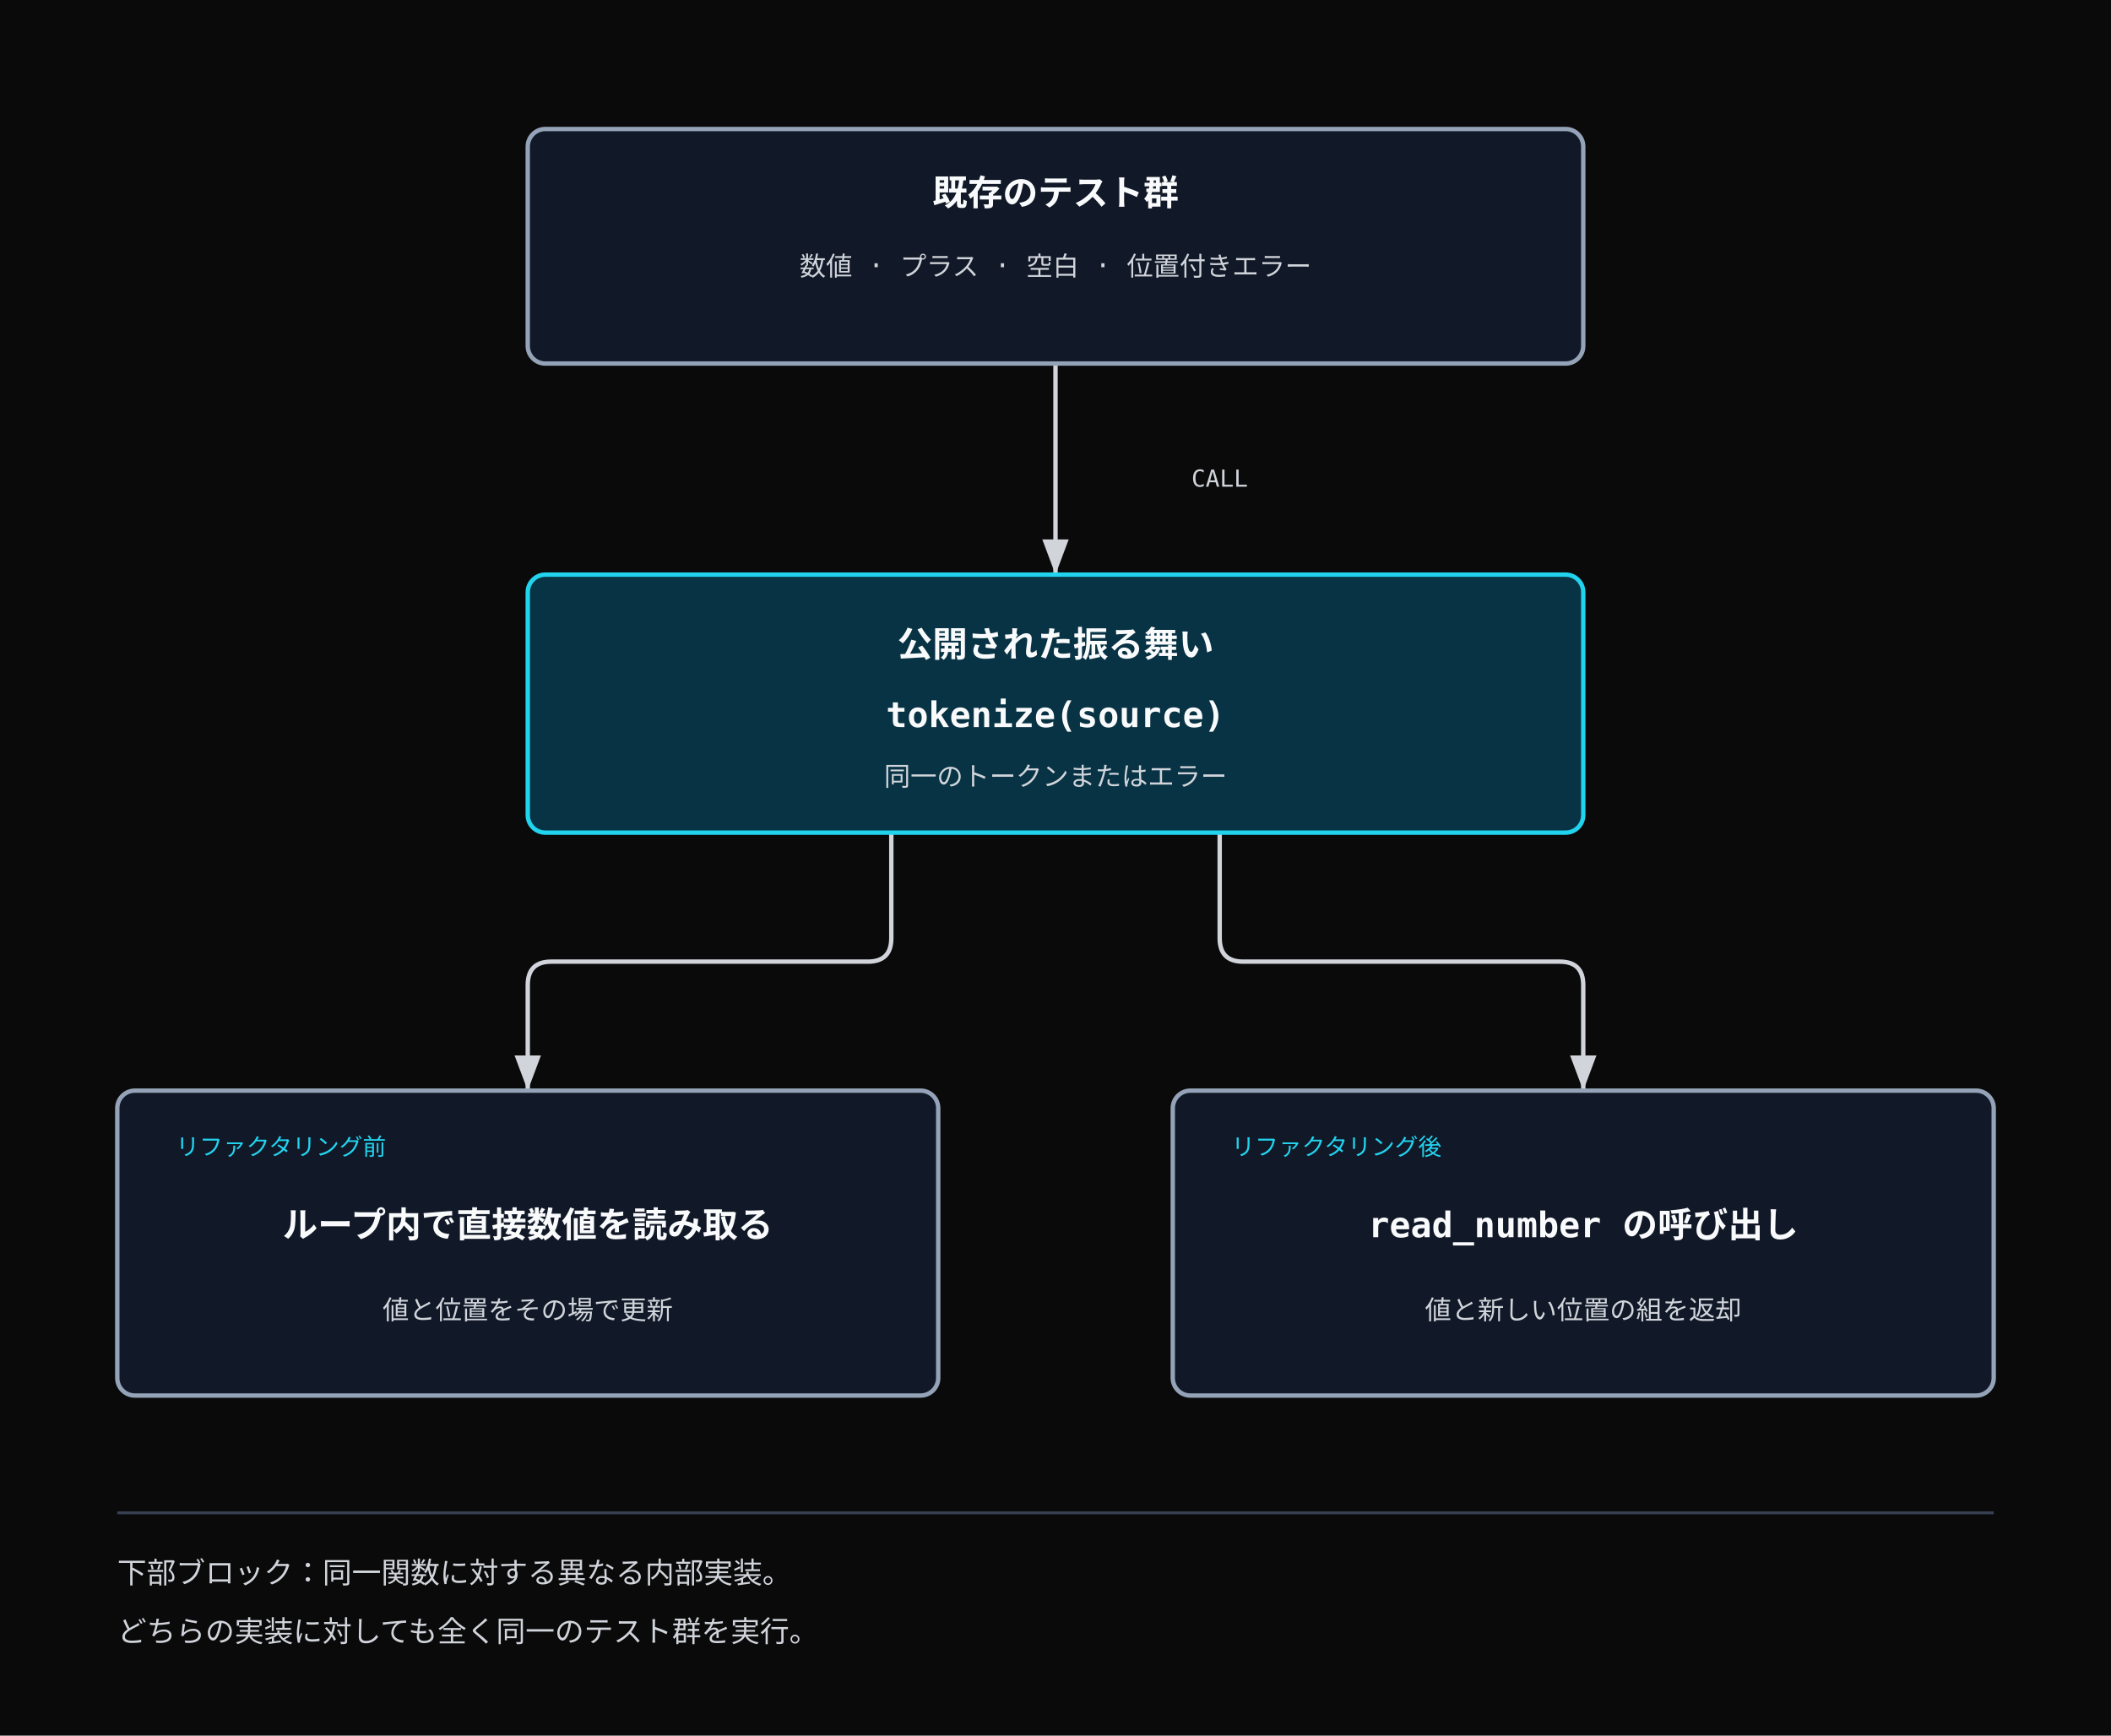
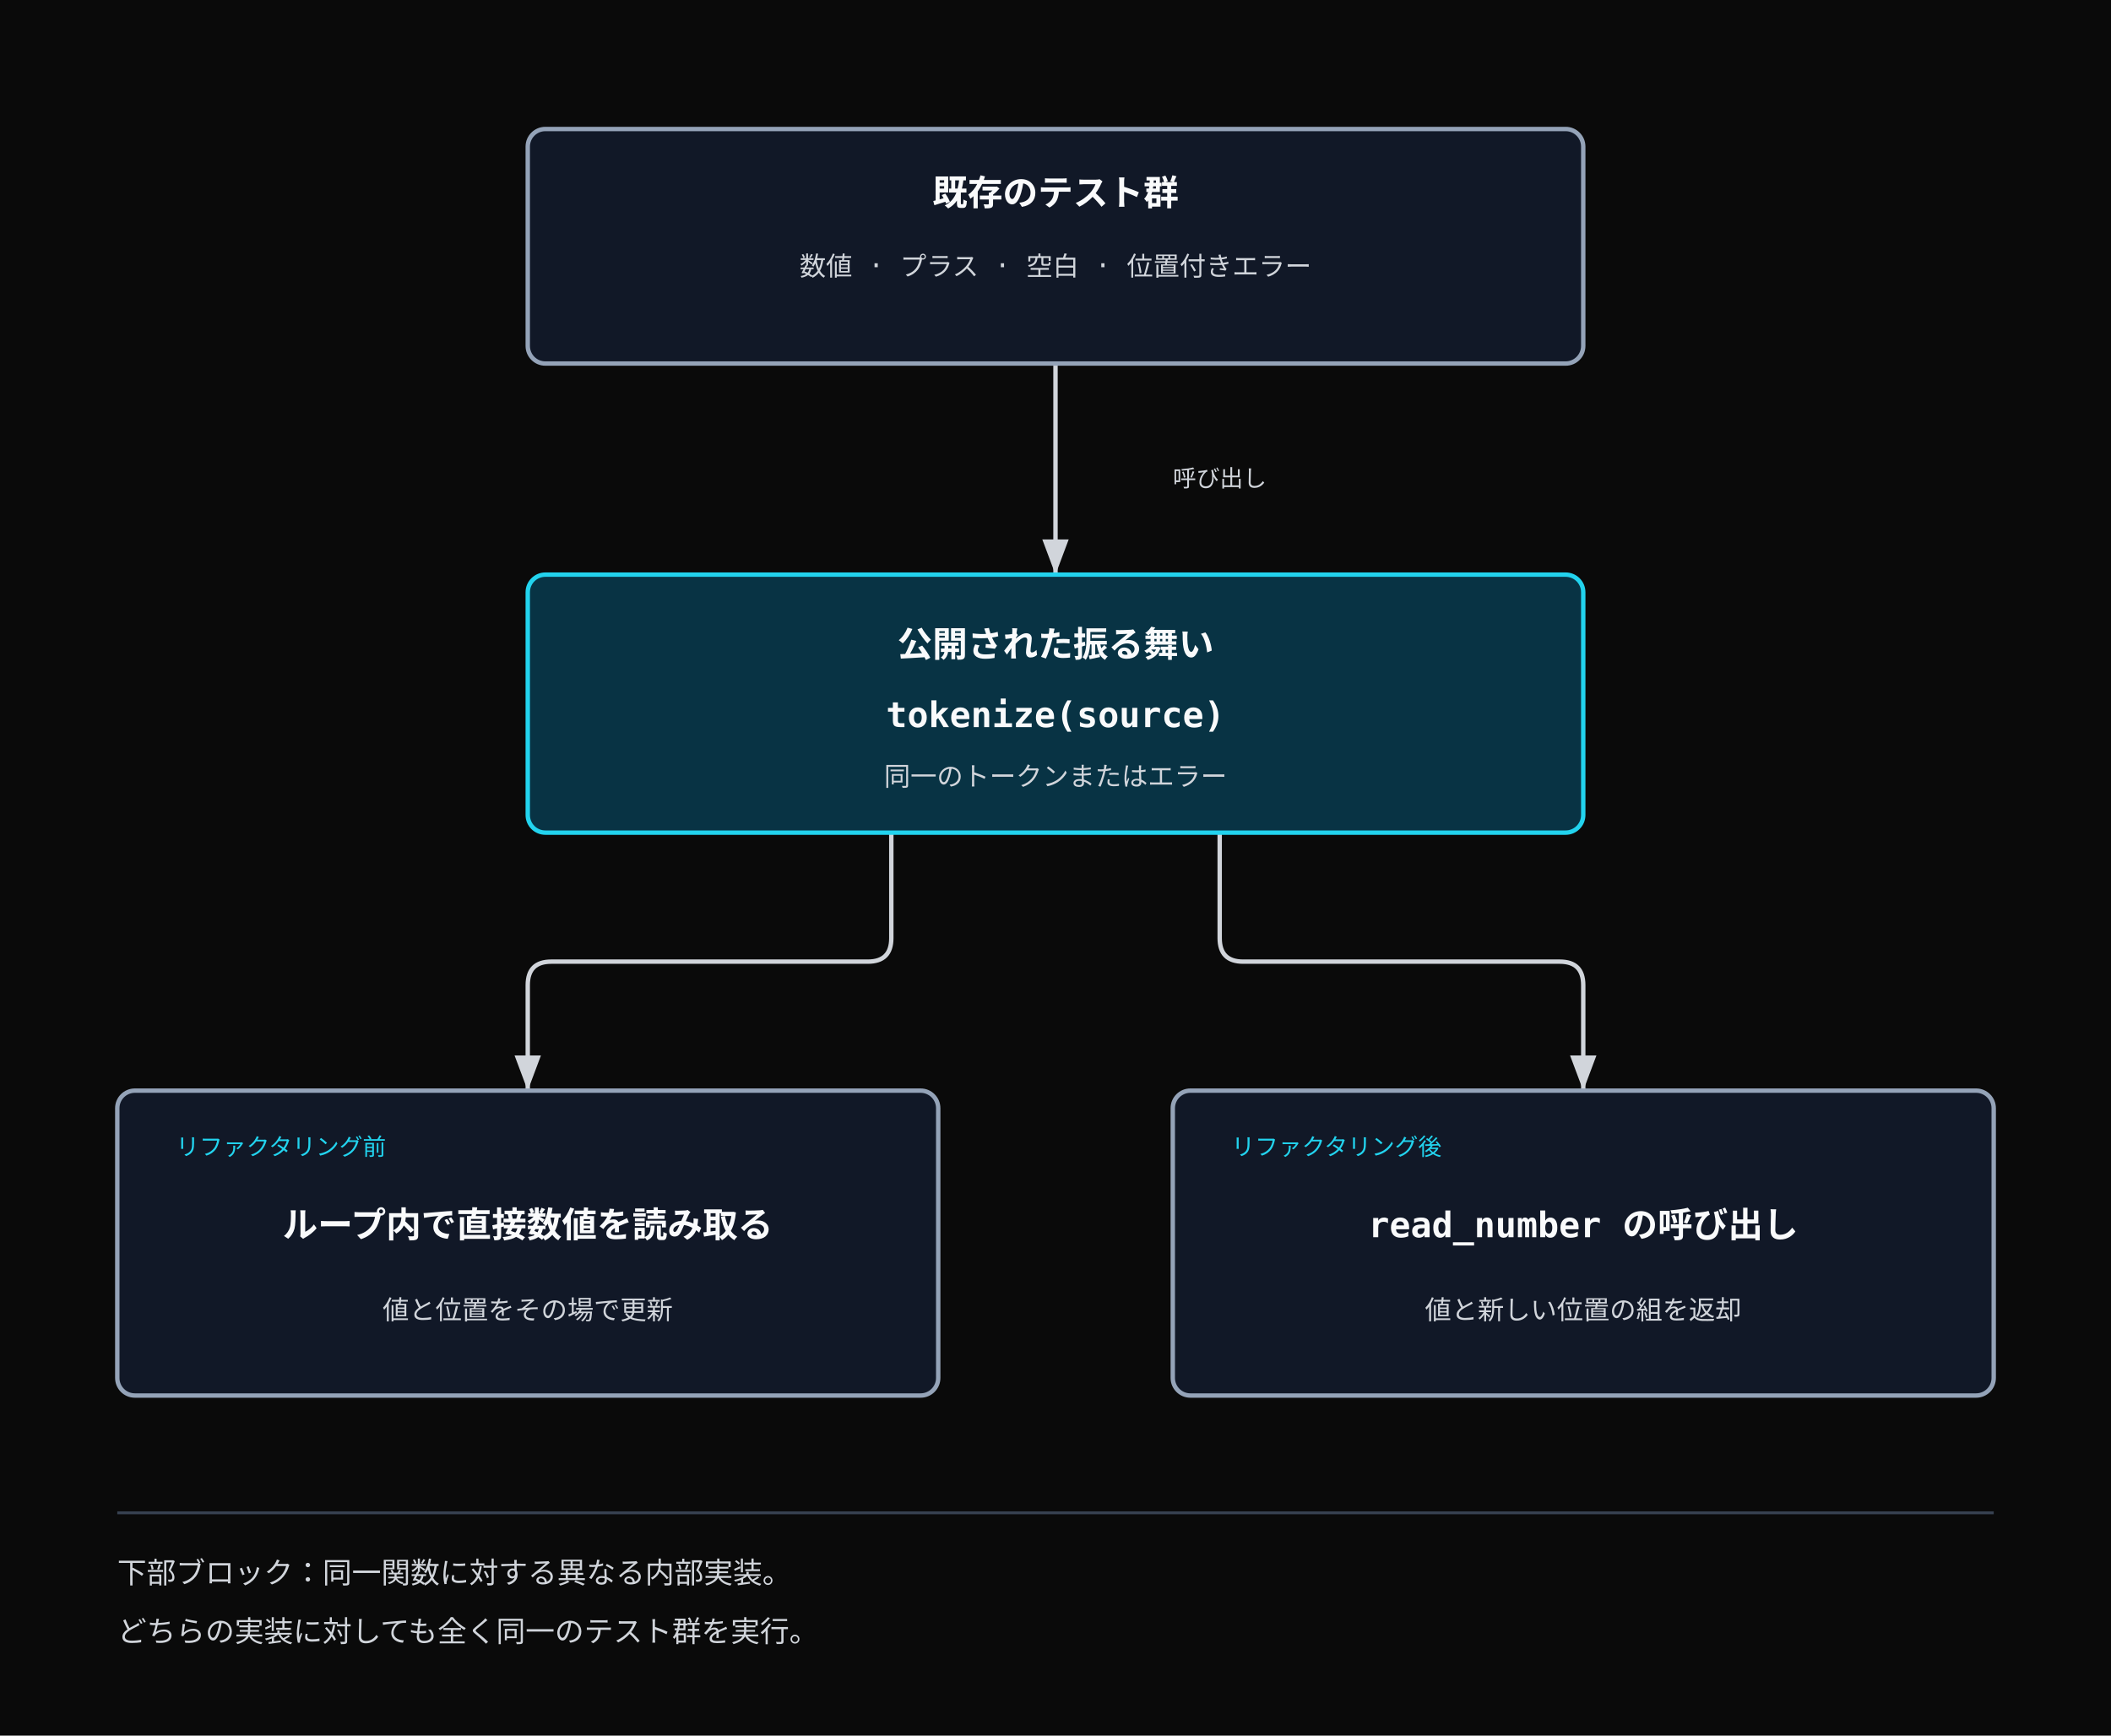
<svg xmlns="http://www.w3.org/2000/svg" viewBox="0 0 720 592" role="img" aria-labelledby="tdd-contract-title tdd-contract-desc">
  <defs>
    <style type="text/css">
    text { font-family: 'Cascadia Code', Consolas, monospace; fill: #f9fafb; }
    .name { font-size: 12px; font-weight: 600; }
    .sub { font-size: 9px; fill: #d1d5db; }
    .tag { font-size: 8px; fill: #22d3ee; }
    .edge-label { font-size: 8px; fill: #d1d5db; }
    .group { font-size: 14px; font-weight: 600; }
    .legend { font-size: 10px; fill: #d1d5db; }
    .box { fill: #111827; stroke: #94a3b8; stroke-width: 1.5; }
    .focal { fill: #083344; stroke: #22d3ee; stroke-width: 1.5; }
    .edge { fill: none; stroke: #d1d5db; stroke-width: 1.5; marker-end: url(#arrow); }
    .return { stroke-dasharray: 5 4; }
    .rule { stroke: #374151; stroke-width: 1; }
    </style>
    <marker id="arrow" markerWidth="8" markerHeight="6" refX="8" refY="3" orient="auto">
      <polygon points="0 0, 8 3, 0 6" fill="#d1d5db" />
    </marker>
  </defs>
  <rect width="720" height="592" fill="#0a0a0a" />
  <line x1="360" y1="124" x2="360" y2="196" class="edge" />
  <path d="M304 284 V320 Q304 328 296 328 H188 Q180 328 180 336 V372" class="edge" />
  <path d="M416 284 V320 Q416 328 424 328 H532 Q540 328 540 336 V372" class="edge" />
  <rect x="378" y="156" width="76" height="16" fill="#0a0a0a" />
-   <text x="416" y="166" class="edge-label" text-anchor="middle">CALL</text>
+   <text x="416" y="166" class="edge-label" text-anchor="middle">呼び出し</text>
  <rect x="180" y="44" width="360" height="80" rx="6" class="box" />
  <text x="360" y="70" class="name" text-anchor="middle">既存のテスト群</text>
  <text x="360" y="94" class="sub" text-anchor="middle">数値 · プラス · 空白 · 位置付きエラー</text>
  <rect x="180" y="196" width="360" height="88" rx="6" class="focal" />
  <text x="360" y="224" class="name" text-anchor="middle">公開された振る舞い</text>
  <text x="360" y="248" class="name" text-anchor="middle">tokenize(source)</text>
  <text x="360" y="268" class="sub" text-anchor="middle">同一のトークンまたはエラー</text>
  <rect x="40" y="372" width="280" height="104" rx="6" class="box" />
  <text x="60" y="394" class="tag" text-anchor="start">リファクタリング前</text>
  <text x="180" y="422" class="name" text-anchor="middle">ループ内で直接数値を読み取る</text>
  <text x="180" y="450" class="sub" text-anchor="middle">値と位置をその場で更新</text>
  <rect x="400" y="372" width="280" height="104" rx="6" class="box" />
  <text x="420" y="394" class="tag" text-anchor="start">リファクタリング後</text>
  <text x="540" y="422" class="name" text-anchor="middle">read_number の呼び出し</text>
  <text x="540" y="450" class="sub" text-anchor="middle">値と新しい位置の組を返却</text>
  <line x1="40" y1="516" x2="680" y2="516" class="rule" />
  <text x="40" y="540" class="legend" text-anchor="start">下部ブロック：同一関数に対する異なる内部実装。</text>
  <text x="40" y="560" class="legend" text-anchor="start">どちらの実装に対しても全く同一のテスト群を実行。</text>
</svg>
